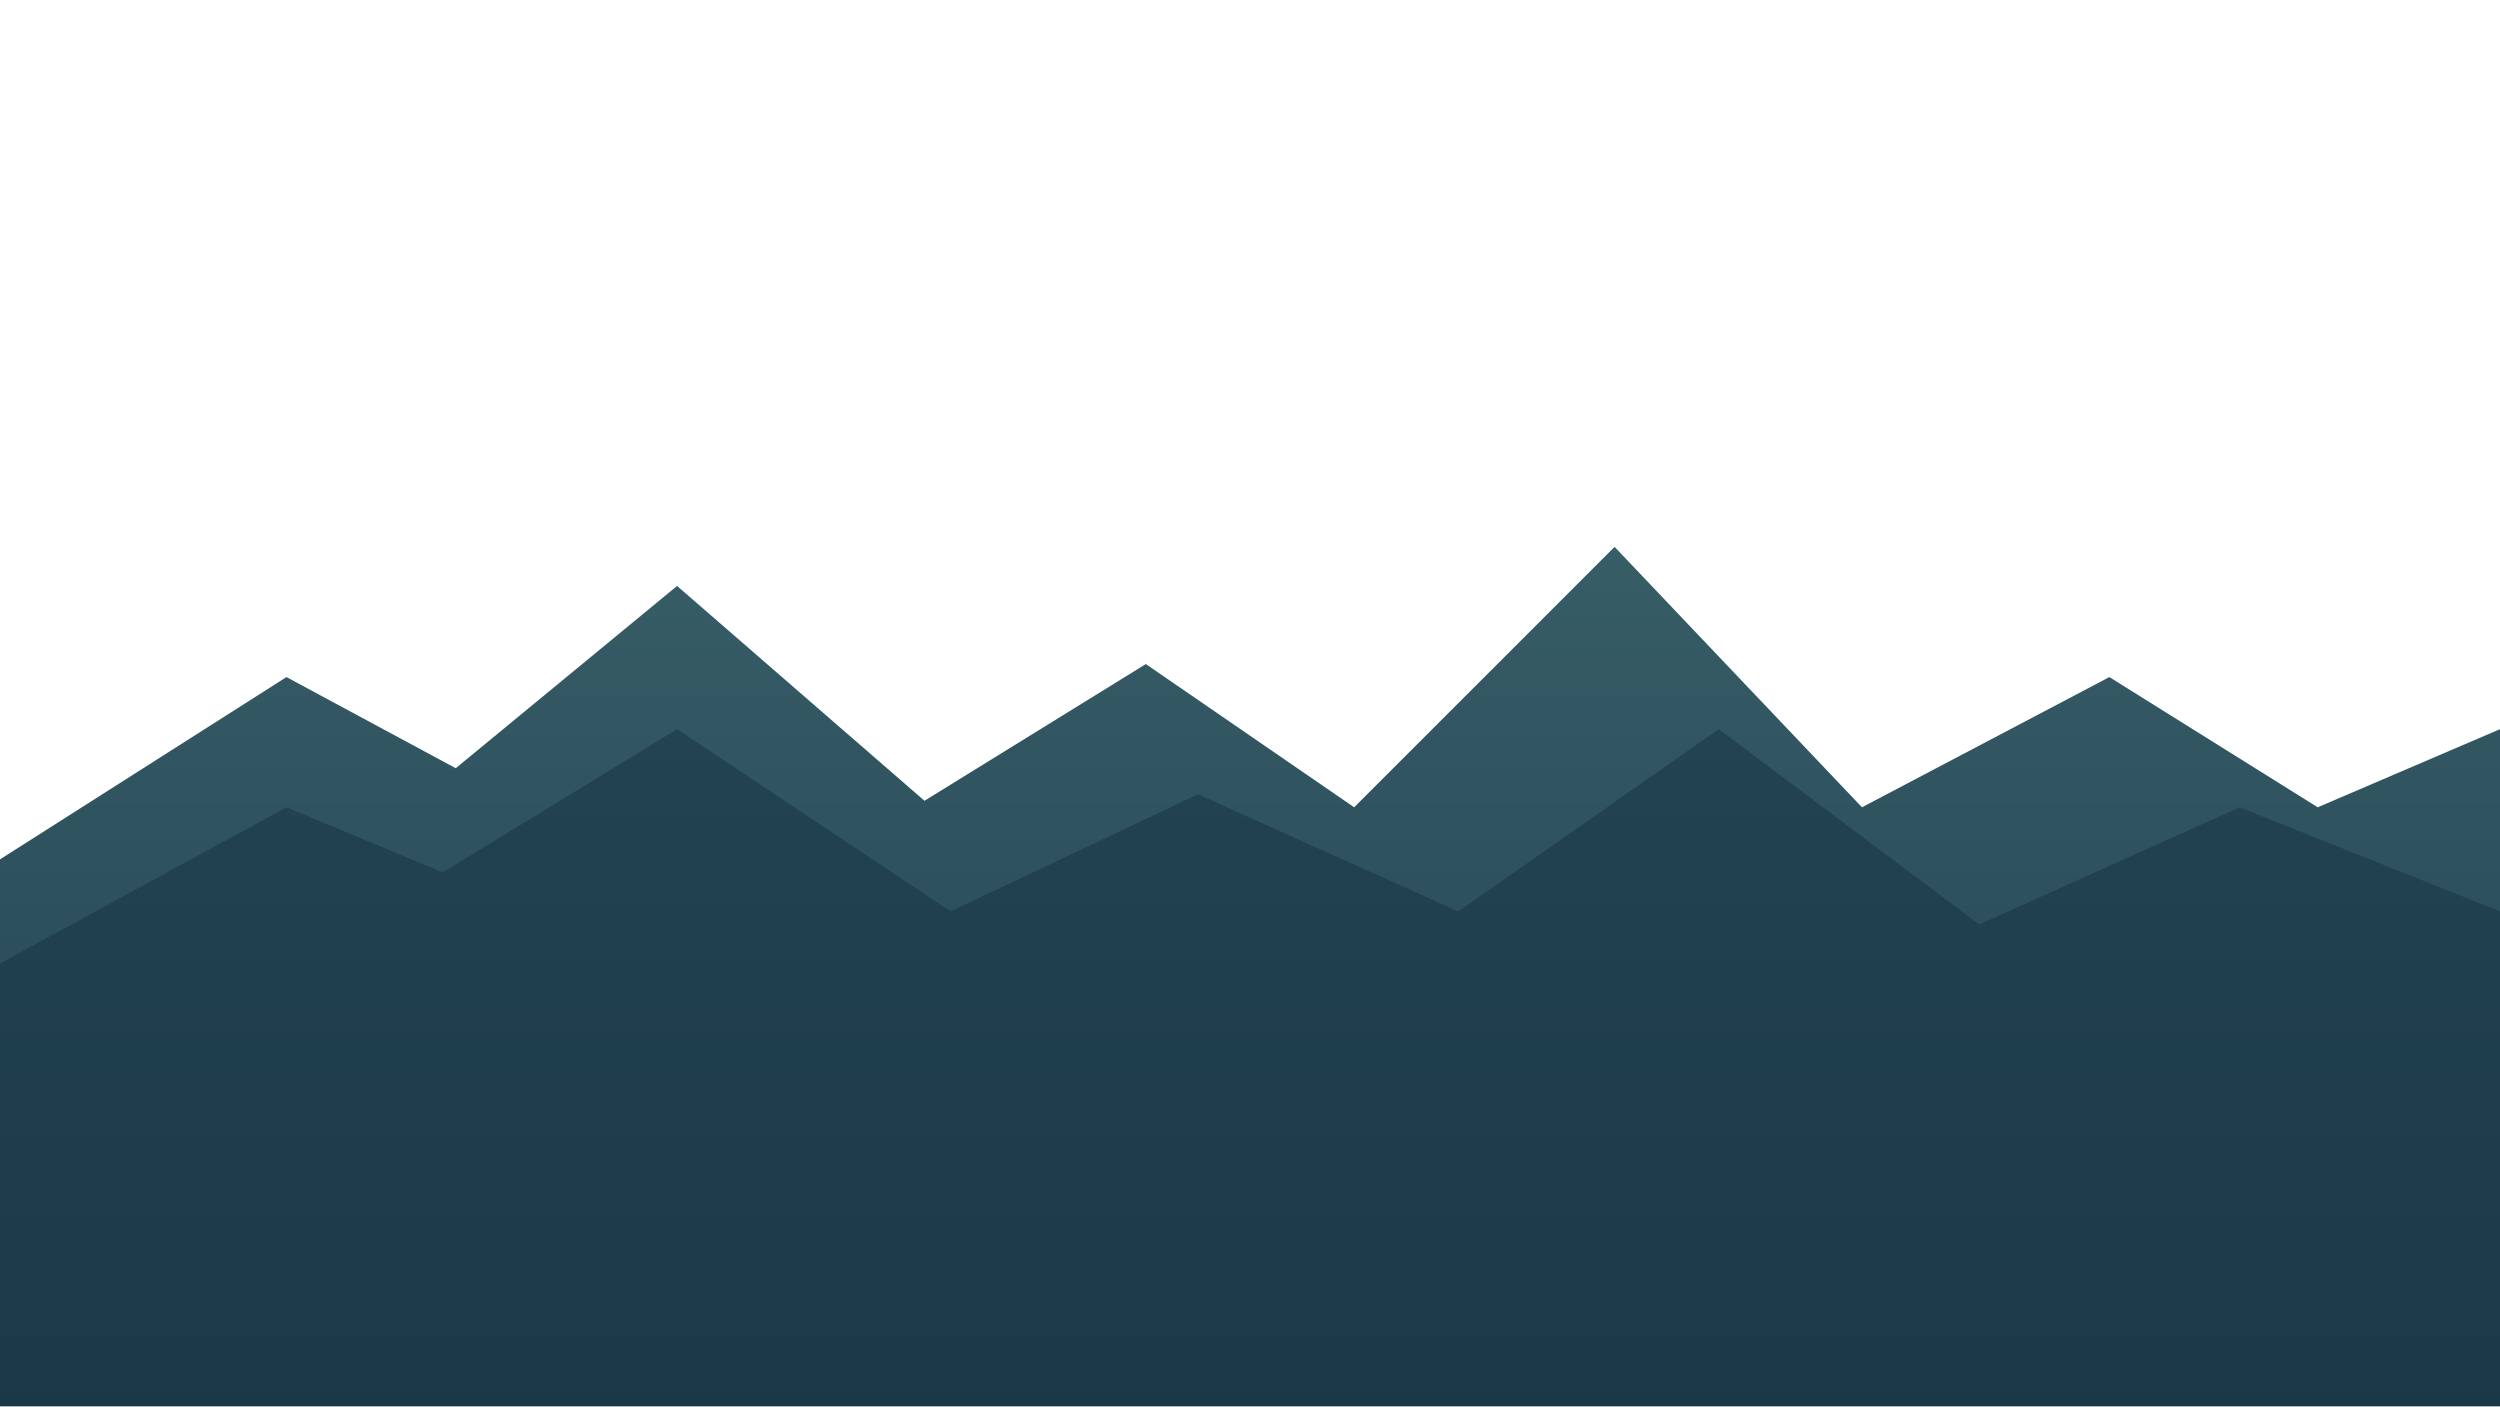
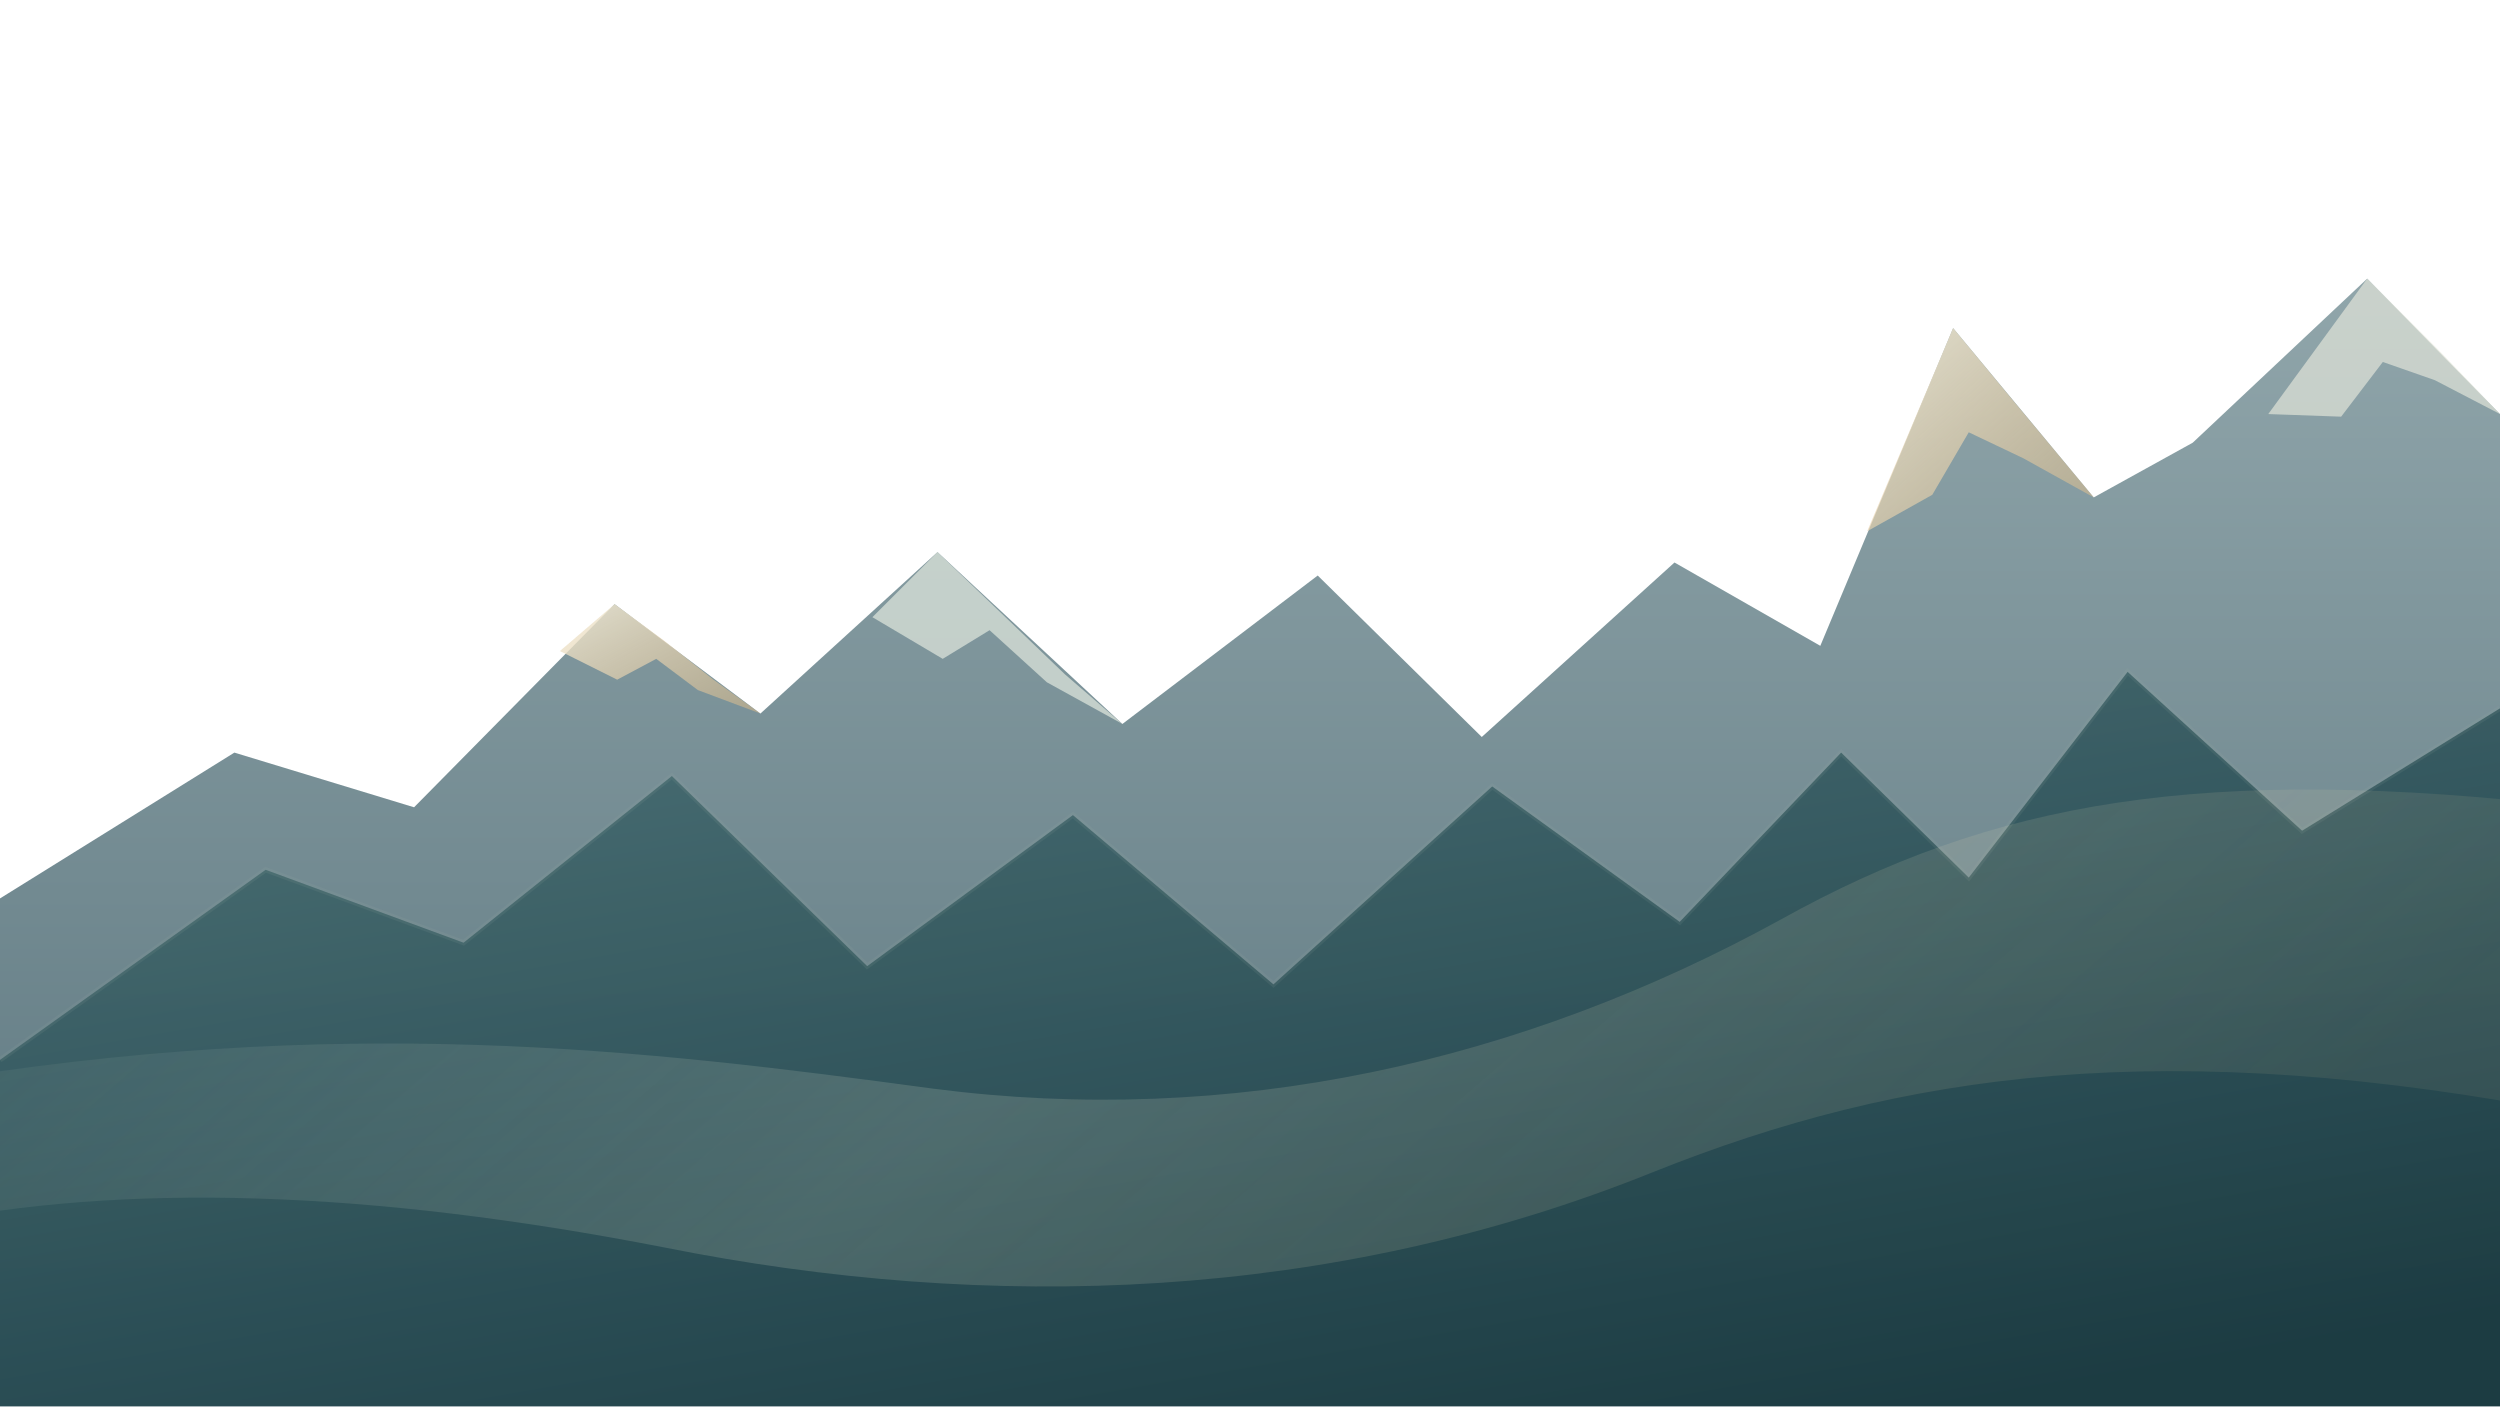
- <svg xmlns="http://www.w3.org/2000/svg" viewBox="0 0 1920 1080" preserveAspectRatio="xMidYMid slice">
+ <svg xmlns="http://www.w3.org/2000/svg" viewBox="0 0 1920 1080" preserveAspectRatio="xMidYMid slice" aria-hidden="true" focusable="false">
  <defs>
-     <linearGradient id="farMountains" x1="0" y1="0" x2="0" y2="1">
-       <stop offset="0%" stop-color="#375d67" />
-       <stop offset="100%" stop-color="#1f3f4e" />
+     <linearGradient id="distant-ridge" x1="0" y1="0" x2="0" y2="1">
+       <stop offset="0" stop-color="#789298" />
+       <stop offset="1" stop-color="#34545f" />
+     </linearGradient>
+     <linearGradient id="middle-ridge" x1="0.18" y1="0" x2="0.78" y2="1">
+       <stop offset="0" stop-color="#476d72" />
+       <stop offset="0.62" stop-color="#274b52" />
+       <stop offset="1" stop-color="#17373d" />
+     </linearGradient>
+     <linearGradient id="valley-mist" x1="0" y1="0" x2="1" y2="0.22">
+       <stop offset="0" stop-color="#cbd8cb" stop-opacity="0.02" />
+       <stop offset="0.5" stop-color="#dce1cd" stop-opacity="0.18" />
+       <stop offset="1" stop-color="#f1d5a0" stop-opacity="0.08" />
+     </linearGradient>
+     <linearGradient id="snow-dawn" x1="0" y1="0" x2="1" y2="1">
+       <stop offset="0" stop-color="#f0ead7" stop-opacity="0.88" />
+       <stop offset="1" stop-color="#dfbb86" stop-opacity="0.48" />
    </linearGradient>
  </defs>
-   <path d="M0 660 L220 520 L350 590 L520 450 L710 615 L880 510 L1040 620 L1240 420 L1430 620 L1620 520 L1780 620 L1920 560 L1920 1080 L0 1080 Z" fill="url(#farMountains)" />
-   <path d="M0 740 L220 620 L340 670 L520 560 L730 700 L920 610 L1120 700 L1320 560 L1520 710 L1720 620 L1920 700 L1920 1080 L0 1080 Z" fill="#183443" fill-opacity="0.55" />
+   <path d="M0 690 L180 578 L318 620 L472 464 L584 548 L720 424 L862 556 L1012 442 L1138 566 L1286 432 L1398 496 L1500 252 L1608 382 L1684 340 L1818 214 L1920 318 L1920 1080 L0 1080 Z" fill="url(#distant-ridge)" fill-opacity="0.82" />
+   <path d="M430 500 L472 464 L510 492 L548 522 L584 548 L536 530 L504 506 L474 522 Z" fill="url(#snow-dawn)" />
+   <path d="M670 474 L720 424 L768 470 L818 518 L862 556 L804 524 L760 484 L724 506 Z" fill="#e2e8df" fill-opacity="0.7" />
+   <path d="M1434 408 L1500 252 L1548 310 L1608 382 L1554 352 L1512 332 L1484 380 Z" fill="url(#snow-dawn)" />
+   <path d="M1742 318 L1818 214 L1874 270 L1920 318 L1870 292 L1830 278 L1798 320 Z" fill="#e6e8dc" fill-opacity="0.66" />
+   <path d="M0 814 L204 668 L356 724 L516 596 L666 742 L824 626 L978 756 L1146 604 L1290 708 L1414 578 L1512 674 L1634 516 L1768 638 L1920 544 L1920 1080 L0 1080 Z" fill="url(#middle-ridge)" fill-opacity="0.92" />
+   <path d="M0 814 L204 668 L356 724 L516 596 L666 742 L824 626 L978 756 L1146 604 L1290 708 L1414 578 L1512 674 L1634 516 L1768 638 L1920 544" fill="none" stroke="#9bb2ab" stroke-opacity="0.11" stroke-width="4" />
+   <path d="M-60 832 C262 778 494 806 716 836 C946 866 1168 816 1368 706 C1530 616 1690 586 1980 620 L1980 856 C1662 794 1460 824 1270 900 C1022 1000 760 1008 510 958 C284 914 96 908 -60 940 Z" fill="url(#valley-mist)" />
</svg>
